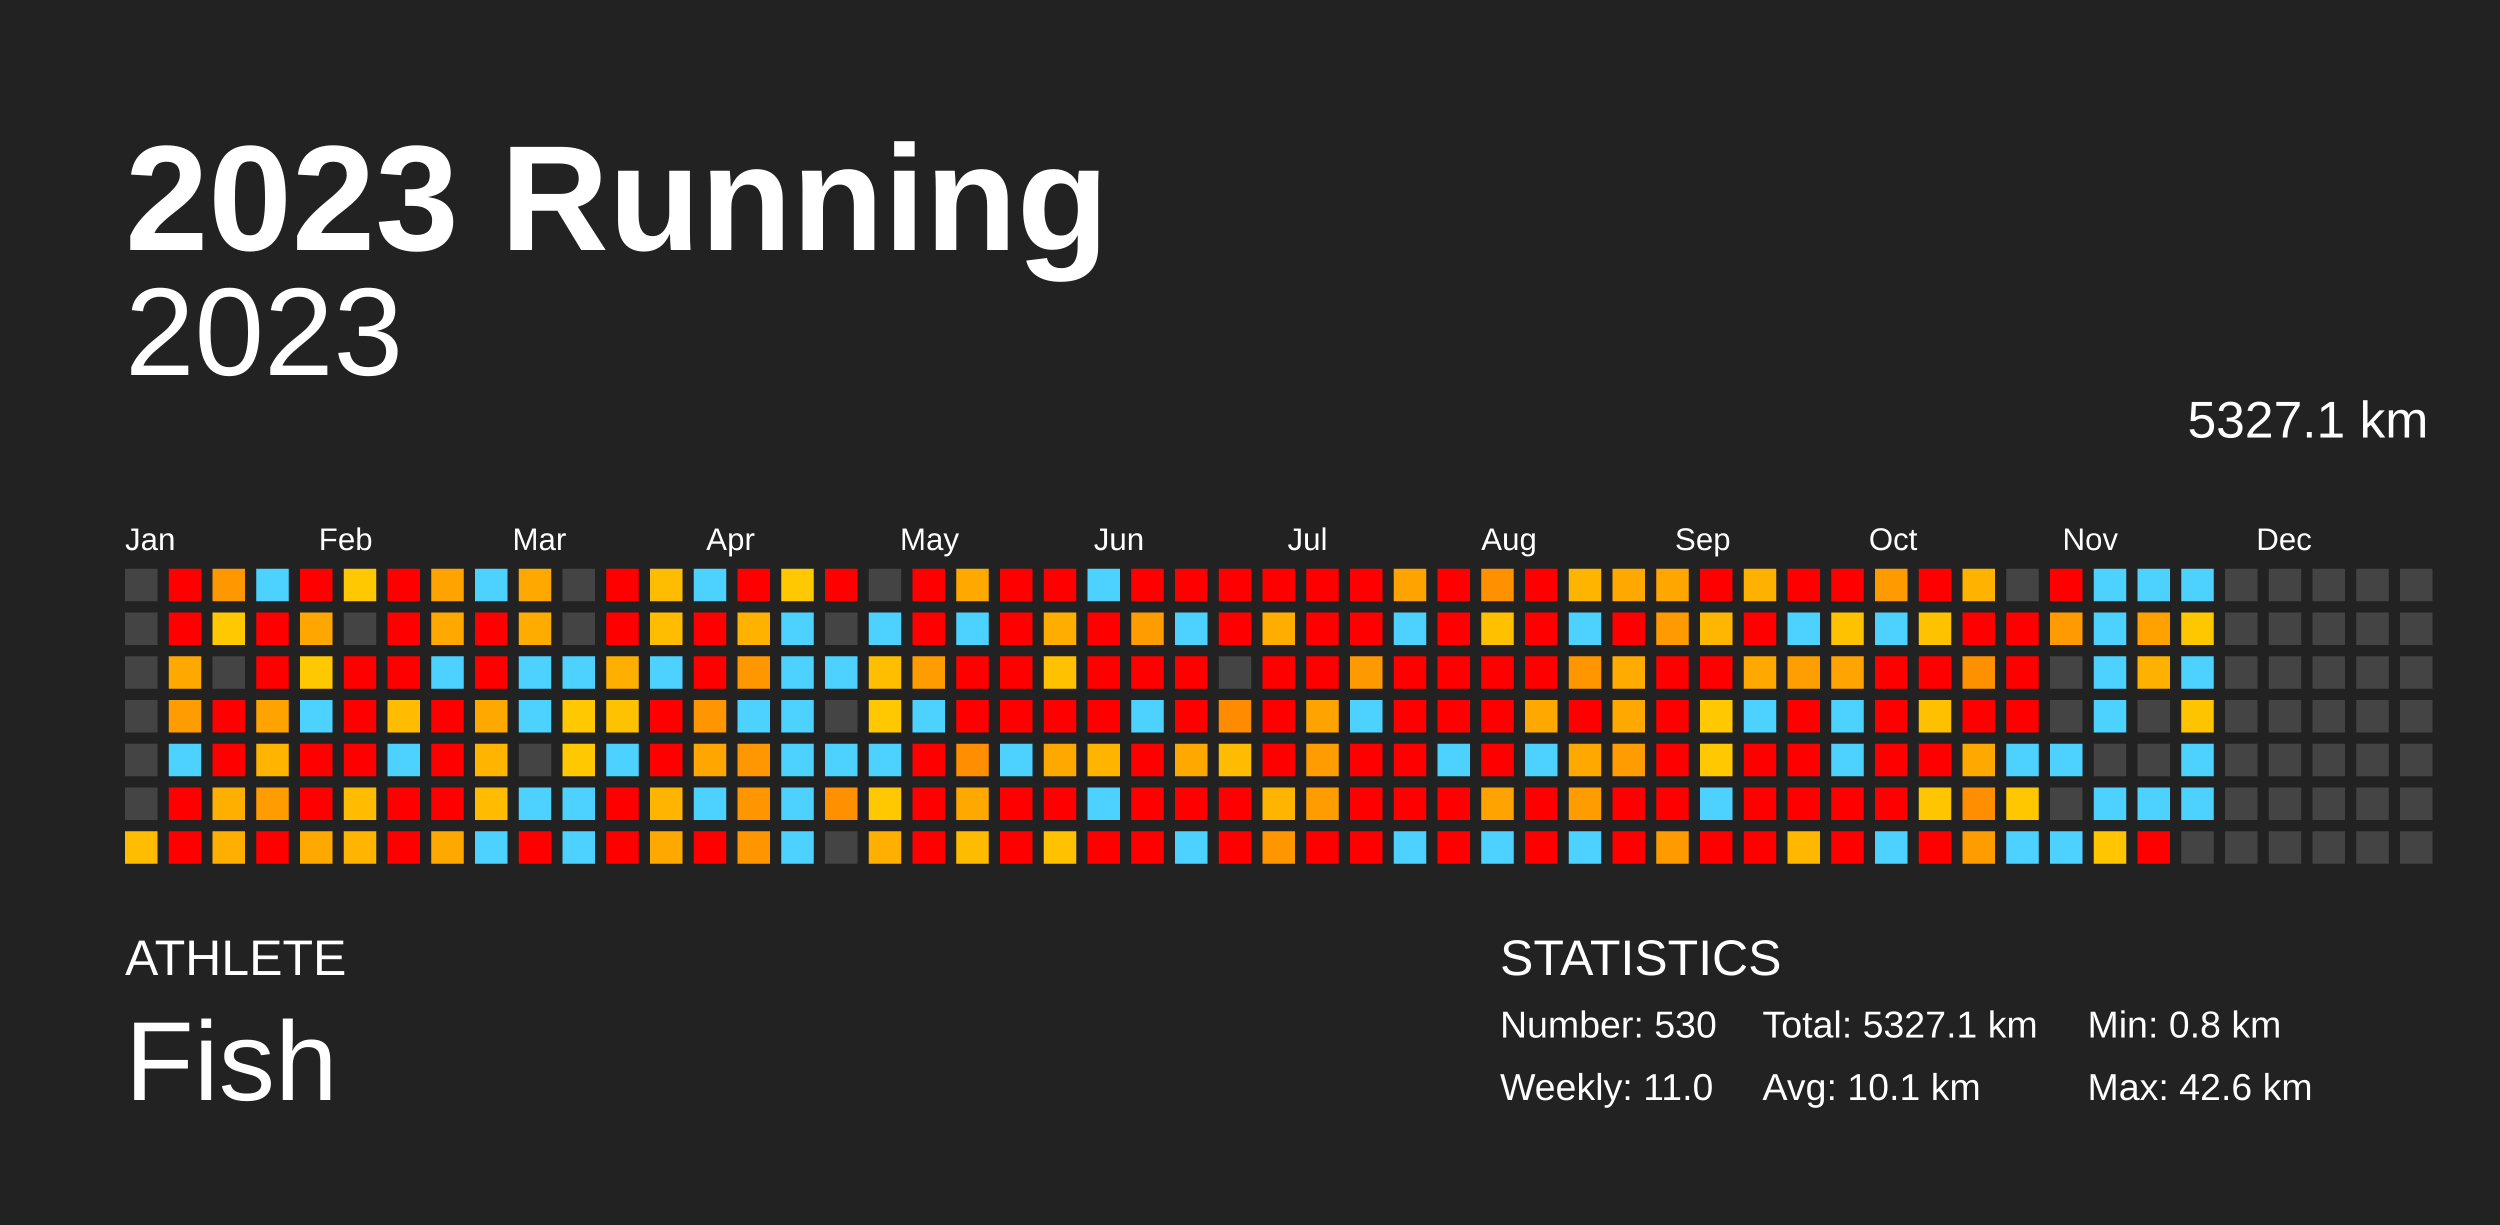
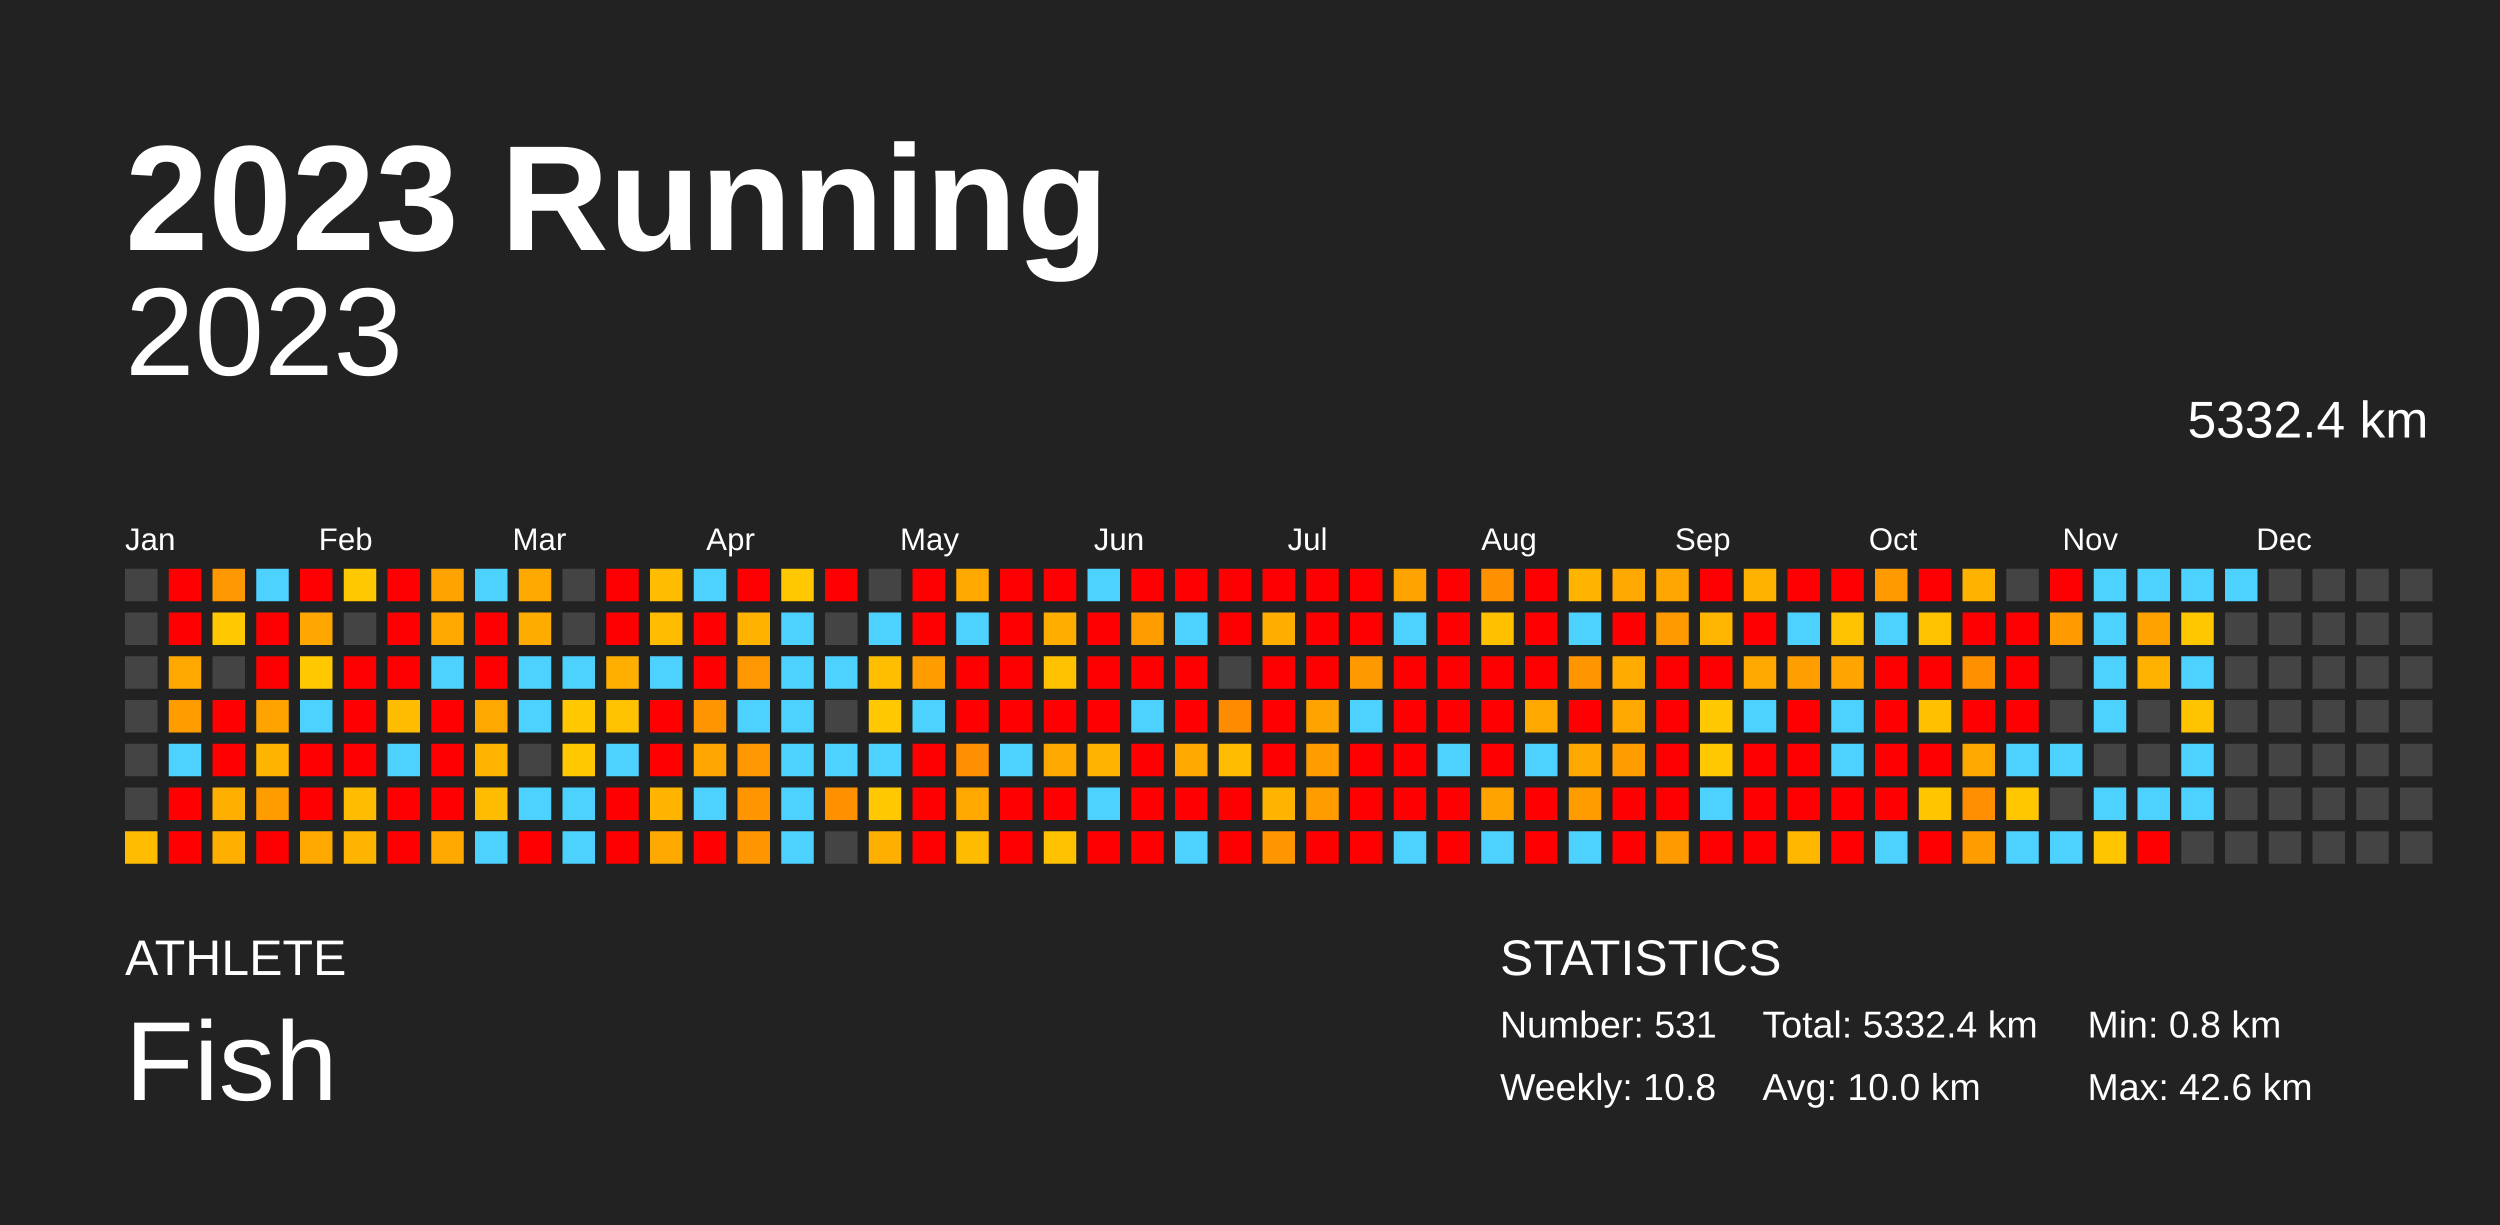
<svg xmlns="http://www.w3.org/2000/svg" baseProfile="full" height="98mm" version="1.1" viewBox="0,0,200,98" width="200mm">
  <defs />
  <rect fill="#222222" height="98" width="200" x="0" y="0" />
  <text fill="#FFFFFF" style="font-size:12px; font-family:Arial; font-weight:bold;" x="10" y="20">2023 Running</text>
  <text fill="#FFFFFF" style="font-size:4px; font-family:Arial" x="10" y="78">ATHLETE</text>
  <text fill="#FFFFFF" style="font-size:9px; font-family:Arial" x="10" y="88">Fish</text>
  <text fill="#FFFFFF" style="font-size:4px; font-family:Arial" x="120" y="78">STATISTICS</text>
-   <text fill="#FFFFFF" style="font-size:3px; font-family:Arial" x="120" y="83">Number: 530</text>
-   <text fill="#FFFFFF" style="font-size:3px; font-family:Arial" x="120" y="88">Weekly: 11.0</text>
-   <text fill="#FFFFFF" style="font-size:3px; font-family:Arial" x="141" y="83">Total: 5327.1 km</text>
-   <text fill="#FFFFFF" style="font-size:3px; font-family:Arial" x="141" y="88">Avg: 10.1 km</text>
+   <text fill="#FFFFFF" style="font-size:3px; font-family:Arial" x="120" y="83">Number: 531</text>
+   <text fill="#FFFFFF" style="font-size:3px; font-family:Arial" x="120" y="88">Weekly: 10.8</text>
+   <text fill="#FFFFFF" style="font-size:3px; font-family:Arial" x="141" y="83">Total: 5332.4 km</text>
+   <text fill="#FFFFFF" style="font-size:3px; font-family:Arial" x="141" y="88">Avg: 10.0 km</text>
  <text fill="#FFFFFF" style="font-size:3px; font-family:Arial" x="167" y="83">Min: 0.8 km</text>
  <text fill="#FFFFFF" style="font-size:3px; font-family:Arial" x="167" y="88">Max: 42.6 km</text>
  <text alignment-baseline="hanging" fill="#FFFFFF" style="font-size:10.0px; font-family:Arial;" x="10" y="30">2023</text>
-   <text alignment-baseline="hanging" fill="#FFFFFF" style="font-size:4.125px; font-family:Arial;" x="175" y="35">5327.1 km</text>
+   <text alignment-baseline="hanging" fill="#FFFFFF" style="font-size:4.125px; font-family:Arial;" x="175" y="35">5332.4 km</text>
  <text fill="#FFFFFF" style="font-size:2.5px; font-family:Arial" x="10.0" y="44">Jan</text>
  <text fill="#FFFFFF" style="font-size:2.5px; font-family:Arial" x="25.5" y="44">Feb</text>
  <text fill="#FFFFFF" style="font-size:2.5px; font-family:Arial" x="41.0" y="44">Mar</text>
  <text fill="#FFFFFF" style="font-size:2.5px; font-family:Arial" x="56.5" y="44">Apr</text>
  <text fill="#FFFFFF" style="font-size:2.5px; font-family:Arial" x="72.0" y="44">May</text>
  <text fill="#FFFFFF" style="font-size:2.5px; font-family:Arial" x="87.5" y="44">Jun</text>
  <text fill="#FFFFFF" style="font-size:2.5px; font-family:Arial" x="103.0" y="44">Jul</text>
  <text fill="#FFFFFF" style="font-size:2.5px; font-family:Arial" x="118.5" y="44">Aug</text>
  <text fill="#FFFFFF" style="font-size:2.5px; font-family:Arial" x="134.0" y="44">Sep</text>
  <text fill="#FFFFFF" style="font-size:2.5px; font-family:Arial" x="149.5" y="44">Oct</text>
  <text fill="#FFFFFF" style="font-size:2.5px; font-family:Arial" x="165.0" y="44">Nov</text>
  <text fill="#FFFFFF" style="font-size:2.5px; font-family:Arial" x="180.5" y="44">Dec</text>
  <rect fill="#444444" height="2.6" width="2.6" x="10.0" y="45.5" />
  <rect fill="#444444" height="2.6" width="2.6" x="10.0" y="49.0" />
  <rect fill="#444444" height="2.6" width="2.6" x="10.0" y="52.5" />
  <rect fill="#444444" height="2.6" width="2.6" x="10.0" y="56.0" />
  <rect fill="#444444" height="2.6" width="2.6" x="10.0" y="59.5" />
  <rect fill="#444444" height="2.6" width="2.6" x="10.0" y="63.0" />
  <rect fill="#ffbc00" height="2.6" width="2.6" x="10.0" y="66.5" />
  <rect fill="red" height="2.6" width="2.6" x="13.5" y="45.5" />
  <rect fill="red" height="2.6" width="2.6" x="13.5" y="49.0" />
  <rect fill="#ffa900" height="2.6" width="2.6" x="13.5" y="52.5" />
  <rect fill="#ff9d00" height="2.6" width="2.6" x="13.5" y="56.0" />
  <rect fill="#4dd2ff" height="2.6" width="2.6" x="13.5" y="59.5" />
  <rect fill="red" height="2.6" width="2.6" x="13.5" y="63.0" />
  <rect fill="red" height="2.6" width="2.6" x="13.5" y="66.5" />
  <rect fill="#ff9700" height="2.6" width="2.6" x="17.0" y="45.5" />
  <rect fill="#ffc800" height="2.6" width="2.6" x="17.0" y="49.0" />
  <rect fill="#444444" height="2.6" width="2.6" x="17.0" y="52.5" />
  <rect fill="red" height="2.6" width="2.6" x="17.0" y="56.0" />
  <rect fill="red" height="2.6" width="2.6" x="17.0" y="59.5" />
  <rect fill="#ffaf00" height="2.6" width="2.6" x="17.0" y="63.0" />
  <rect fill="#ffaf00" height="2.6" width="2.6" x="17.0" y="66.5" />
  <rect fill="#4dd2ff" height="2.6" width="2.6" x="20.5" y="45.5" />
  <rect fill="red" height="2.6" width="2.6" x="20.5" y="49.0" />
  <rect fill="red" height="2.6" width="2.6" x="20.5" y="52.5" />
  <rect fill="#ffa300" height="2.6" width="2.6" x="20.5" y="56.0" />
  <rect fill="#ffb500" height="2.6" width="2.6" x="20.5" y="59.5" />
  <rect fill="#ff9d00" height="2.6" width="2.6" x="20.5" y="63.0" />
  <rect fill="red" height="2.6" width="2.6" x="20.5" y="66.5" />
  <rect fill="red" height="2.6" width="2.6" x="24.0" y="45.5" />
  <rect fill="#ffa700" height="2.6" width="2.6" x="24.0" y="49.0" />
  <rect fill="#ffc800" height="2.6" width="2.6" x="24.0" y="52.5" />
  <rect fill="#4dd2ff" height="2.6" width="2.6" x="24.0" y="56.0" />
  <rect fill="red" height="2.6" width="2.6" x="24.0" y="59.5" />
  <rect fill="red" height="2.6" width="2.6" x="24.0" y="63.0" />
  <rect fill="#ffa900" height="2.6" width="2.6" x="24.0" y="66.5" />
  <rect fill="#ffc800" height="2.6" width="2.6" x="27.5" y="45.5" />
  <rect fill="#444444" height="2.6" width="2.6" x="27.5" y="49.0" />
  <rect fill="red" height="2.6" width="2.6" x="27.5" y="52.5" />
  <rect fill="red" height="2.6" width="2.6" x="27.5" y="56.0" />
  <rect fill="red" height="2.6" width="2.6" x="27.5" y="59.5" />
  <rect fill="#ffbc00" height="2.6" width="2.6" x="27.5" y="63.0" />
  <rect fill="#ffb500" height="2.6" width="2.6" x="27.5" y="66.5" />
  <rect fill="red" height="2.6" width="2.6" x="31.0" y="45.5" />
  <rect fill="red" height="2.6" width="2.6" x="31.0" y="49.0" />
  <rect fill="red" height="2.6" width="2.6" x="31.0" y="52.5" />
  <rect fill="#ffbc00" height="2.6" width="2.6" x="31.0" y="56.0" />
  <rect fill="#4dd2ff" height="2.6" width="2.6" x="31.0" y="59.5" />
  <rect fill="red" height="2.6" width="2.6" x="31.0" y="63.0" />
  <rect fill="red" height="2.6" width="2.6" x="31.0" y="66.5" />
  <rect fill="#ffa300" height="2.6" width="2.6" x="34.5" y="45.5" />
  <rect fill="#ffa900" height="2.6" width="2.6" x="34.5" y="49.0" />
  <rect fill="#4dd2ff" height="2.6" width="2.6" x="34.5" y="52.5" />
  <rect fill="red" height="2.6" width="2.6" x="34.5" y="56.0" />
  <rect fill="red" height="2.6" width="2.6" x="34.5" y="59.5" />
  <rect fill="red" height="2.6" width="2.6" x="34.5" y="63.0" />
  <rect fill="#ffa900" height="2.6" width="2.6" x="34.5" y="66.5" />
  <rect fill="#4dd2ff" height="2.6" width="2.6" x="38.0" y="45.5" />
  <rect fill="red" height="2.6" width="2.6" x="38.0" y="49.0" />
  <rect fill="red" height="2.6" width="2.6" x="38.0" y="52.5" />
  <rect fill="#ffa900" height="2.6" width="2.6" x="38.0" y="56.0" />
  <rect fill="#ffb400" height="2.6" width="2.6" x="38.0" y="59.5" />
  <rect fill="#ffbc00" height="2.6" width="2.6" x="38.0" y="63.0" />
  <rect fill="#4dd2ff" height="2.6" width="2.6" x="38.0" y="66.5" />
  <rect fill="#ffa900" height="2.6" width="2.6" x="41.5" y="45.5" />
  <rect fill="#ffac00" height="2.6" width="2.6" x="41.5" y="49.0" />
  <rect fill="#4dd2ff" height="2.6" width="2.6" x="41.5" y="52.5" />
  <rect fill="#4dd2ff" height="2.6" width="2.6" x="41.5" y="56.0" />
  <rect fill="#444444" height="2.6" width="2.6" x="41.5" y="59.5" />
  <rect fill="#4dd2ff" height="2.6" width="2.6" x="41.5" y="63.0" />
  <rect fill="red" height="2.6" width="2.6" x="41.5" y="66.5" />
  <rect fill="#444444" height="2.6" width="2.6" x="45.0" y="45.5" />
  <rect fill="#444444" height="2.6" width="2.6" x="45.0" y="49.0" />
  <rect fill="#4dd2ff" height="2.6" width="2.6" x="45.0" y="52.5" />
  <rect fill="#ffc800" height="2.6" width="2.6" x="45.0" y="56.0" />
  <rect fill="#ffc800" height="2.6" width="2.6" x="45.0" y="59.5" />
  <rect fill="#4dd2ff" height="2.6" width="2.6" x="45.0" y="63.0" />
  <rect fill="#4dd2ff" height="2.6" width="2.6" x="45.0" y="66.5" />
  <rect fill="red" height="2.6" width="2.6" x="48.5" y="45.5" />
  <rect fill="red" height="2.6" width="2.6" x="48.5" y="49.0" />
  <rect fill="#ffaf00" height="2.6" width="2.6" x="48.5" y="52.5" />
  <rect fill="#ffc200" height="2.6" width="2.6" x="48.5" y="56.0" />
  <rect fill="#4dd2ff" height="2.6" width="2.6" x="48.5" y="59.5" />
  <rect fill="red" height="2.6" width="2.6" x="48.5" y="63.0" />
  <rect fill="red" height="2.6" width="2.6" x="48.5" y="66.5" />
  <rect fill="#ffbc00" height="2.6" width="2.6" x="52.0" y="45.5" />
  <rect fill="#ffbc00" height="2.6" width="2.6" x="52.0" y="49.0" />
  <rect fill="#4dd2ff" height="2.6" width="2.6" x="52.0" y="52.5" />
  <rect fill="red" height="2.6" width="2.6" x="52.0" y="56.0" />
  <rect fill="red" height="2.6" width="2.6" x="52.0" y="59.5" />
  <rect fill="#ffb500" height="2.6" width="2.6" x="52.0" y="63.0" />
  <rect fill="#ffa900" height="2.6" width="2.6" x="52.0" y="66.5" />
  <rect fill="#4dd2ff" height="2.6" width="2.6" x="55.5" y="45.5" />
  <rect fill="red" height="2.6" width="2.6" x="55.5" y="49.0" />
  <rect fill="red" height="2.6" width="2.6" x="55.5" y="52.5" />
  <rect fill="#ff9500" height="2.6" width="2.6" x="55.5" y="56.0" />
  <rect fill="#ffa600" height="2.6" width="2.6" x="55.5" y="59.5" />
  <rect fill="#4dd2ff" height="2.6" width="2.6" x="55.5" y="63.0" />
  <rect fill="red" height="2.6" width="2.6" x="55.5" y="66.5" />
  <rect fill="red" height="2.6" width="2.6" x="59.0" y="45.5" />
  <rect fill="#ffb300" height="2.6" width="2.6" x="59.0" y="49.0" />
  <rect fill="#ff9700" height="2.6" width="2.6" x="59.0" y="52.5" />
  <rect fill="#4dd2ff" height="2.6" width="2.6" x="59.0" y="56.0" />
  <rect fill="#ff9700" height="2.6" width="2.6" x="59.0" y="59.5" />
  <rect fill="#ff9600" height="2.6" width="2.6" x="59.0" y="63.0" />
  <rect fill="#ff9600" height="2.6" width="2.6" x="59.0" y="66.5" />
  <rect fill="#ffc800" height="2.6" width="2.6" x="62.5" y="45.5" />
  <rect fill="#4dd2ff" height="2.6" width="2.6" x="62.5" y="49.0" />
  <rect fill="#4dd2ff" height="2.6" width="2.6" x="62.5" y="52.5" />
  <rect fill="#4dd2ff" height="2.6" width="2.6" x="62.5" y="56.0" />
  <rect fill="#4dd2ff" height="2.6" width="2.6" x="62.5" y="59.5" />
  <rect fill="#4dd2ff" height="2.6" width="2.6" x="62.5" y="63.0" />
  <rect fill="#4dd2ff" height="2.6" width="2.6" x="62.5" y="66.5" />
  <rect fill="red" height="2.6" width="2.6" x="66.0" y="45.5" />
  <rect fill="#444444" height="2.6" width="2.6" x="66.0" y="49.0" />
  <rect fill="#4dd2ff" height="2.6" width="2.6" x="66.0" y="52.5" />
  <rect fill="#444444" height="2.6" width="2.6" x="66.0" y="56.0" />
  <rect fill="#4dd2ff" height="2.6" width="2.6" x="66.0" y="59.5" />
  <rect fill="#ff9100" height="2.6" width="2.6" x="66.0" y="63.0" />
  <rect fill="#444444" height="2.6" width="2.6" x="66.0" y="66.5" />
  <rect fill="#444444" height="2.6" width="2.6" x="69.5" y="45.5" />
  <rect fill="#4dd2ff" height="2.6" width="2.6" x="69.5" y="49.0" />
  <rect fill="#ffbf00" height="2.6" width="2.6" x="69.5" y="52.5" />
  <rect fill="#ffc800" height="2.6" width="2.6" x="69.5" y="56.0" />
  <rect fill="#4dd2ff" height="2.6" width="2.6" x="69.5" y="59.5" />
  <rect fill="#ffc800" height="2.6" width="2.6" x="69.5" y="63.0" />
  <rect fill="#ffaf00" height="2.6" width="2.6" x="69.5" y="66.5" />
  <rect fill="red" height="2.6" width="2.6" x="73.0" y="45.5" />
  <rect fill="red" height="2.6" width="2.6" x="73.0" y="49.0" />
  <rect fill="#ff9d00" height="2.6" width="2.6" x="73.0" y="52.5" />
  <rect fill="#4dd2ff" height="2.6" width="2.6" x="73.0" y="56.0" />
  <rect fill="red" height="2.6" width="2.6" x="73.0" y="59.5" />
  <rect fill="red" height="2.6" width="2.6" x="73.0" y="63.0" />
  <rect fill="red" height="2.6" width="2.6" x="73.0" y="66.5" />
  <rect fill="#ffa900" height="2.6" width="2.6" x="76.5" y="45.5" />
  <rect fill="#4dd2ff" height="2.6" width="2.6" x="76.5" y="49.0" />
  <rect fill="red" height="2.6" width="2.6" x="76.5" y="52.5" />
  <rect fill="red" height="2.6" width="2.6" x="76.5" y="56.0" />
  <rect fill="#ff8e00" height="2.6" width="2.6" x="76.5" y="59.5" />
  <rect fill="#ffa900" height="2.6" width="2.6" x="76.5" y="63.0" />
  <rect fill="#ffbb00" height="2.6" width="2.6" x="76.5" y="66.5" />
  <rect fill="red" height="2.6" width="2.6" x="80.0" y="45.5" />
  <rect fill="red" height="2.6" width="2.6" x="80.0" y="49.0" />
  <rect fill="red" height="2.6" width="2.6" x="80.0" y="52.5" />
  <rect fill="red" height="2.6" width="2.6" x="80.0" y="56.0" />
  <rect fill="#4dd2ff" height="2.6" width="2.6" x="80.0" y="59.5" />
  <rect fill="red" height="2.6" width="2.6" x="80.0" y="63.0" />
  <rect fill="red" height="2.6" width="2.6" x="80.0" y="66.5" />
  <rect fill="red" height="2.6" width="2.6" x="83.5" y="45.5" />
  <rect fill="#ffae00" height="2.6" width="2.6" x="83.5" y="49.0" />
  <rect fill="#ffc100" height="2.6" width="2.6" x="83.5" y="52.5" />
  <rect fill="red" height="2.6" width="2.6" x="83.5" y="56.0" />
  <rect fill="#ffa900" height="2.6" width="2.6" x="83.5" y="59.5" />
  <rect fill="red" height="2.6" width="2.6" x="83.5" y="63.0" />
  <rect fill="#ffc100" height="2.6" width="2.6" x="83.5" y="66.5" />
  <rect fill="#4dd2ff" height="2.6" width="2.6" x="87.0" y="45.5" />
  <rect fill="red" height="2.6" width="2.6" x="87.0" y="49.0" />
  <rect fill="red" height="2.6" width="2.6" x="87.0" y="52.5" />
  <rect fill="red" height="2.6" width="2.6" x="87.0" y="56.0" />
  <rect fill="#ffb500" height="2.6" width="2.6" x="87.0" y="59.5" />
  <rect fill="#4dd2ff" height="2.6" width="2.6" x="87.0" y="63.0" />
  <rect fill="red" height="2.6" width="2.6" x="87.0" y="66.5" />
  <rect fill="red" height="2.6" width="2.6" x="90.5" y="45.5" />
  <rect fill="#ff9c00" height="2.6" width="2.6" x="90.5" y="49.0" />
  <rect fill="red" height="2.6" width="2.6" x="90.5" y="52.5" />
  <rect fill="#4dd2ff" height="2.6" width="2.6" x="90.5" y="56.0" />
  <rect fill="red" height="2.6" width="2.6" x="90.5" y="59.5" />
  <rect fill="red" height="2.6" width="2.6" x="90.5" y="63.0" />
  <rect fill="red" height="2.6" width="2.6" x="90.5" y="66.5" />
  <rect fill="red" height="2.6" width="2.6" x="94.0" y="45.5" />
  <rect fill="#4dd2ff" height="2.6" width="2.6" x="94.0" y="49.0" />
  <rect fill="red" height="2.6" width="2.6" x="94.0" y="52.5" />
  <rect fill="red" height="2.6" width="2.6" x="94.0" y="56.0" />
  <rect fill="#ffa900" height="2.6" width="2.6" x="94.0" y="59.5" />
  <rect fill="red" height="2.6" width="2.6" x="94.0" y="63.0" />
  <rect fill="#4dd2ff" height="2.6" width="2.6" x="94.0" y="66.5" />
  <rect fill="red" height="2.6" width="2.6" x="97.5" y="45.5" />
  <rect fill="red" height="2.6" width="2.6" x="97.5" y="49.0" />
  <rect fill="#444444" height="2.6" width="2.6" x="97.5" y="52.5" />
  <rect fill="#ff8b00" height="2.6" width="2.6" x="97.5" y="56.0" />
  <rect fill="#ffbc00" height="2.6" width="2.6" x="97.5" y="59.5" />
  <rect fill="red" height="2.6" width="2.6" x="97.5" y="63.0" />
  <rect fill="red" height="2.6" width="2.6" x="97.5" y="66.5" />
  <rect fill="red" height="2.6" width="2.6" x="101.0" y="45.5" />
  <rect fill="#ffae00" height="2.6" width="2.6" x="101.0" y="49.0" />
  <rect fill="red" height="2.6" width="2.6" x="101.0" y="52.5" />
  <rect fill="red" height="2.6" width="2.6" x="101.0" y="56.0" />
  <rect fill="red" height="2.6" width="2.6" x="101.0" y="59.5" />
  <rect fill="#ffb500" height="2.6" width="2.6" x="101.0" y="63.0" />
  <rect fill="#ff9600" height="2.6" width="2.6" x="101.0" y="66.5" />
  <rect fill="red" height="2.6" width="2.6" x="104.5" y="45.5" />
  <rect fill="red" height="2.6" width="2.6" x="104.5" y="49.0" />
  <rect fill="red" height="2.6" width="2.6" x="104.5" y="52.5" />
  <rect fill="#ffa300" height="2.6" width="2.6" x="104.5" y="56.0" />
  <rect fill="#ff9c00" height="2.6" width="2.6" x="104.5" y="59.5" />
  <rect fill="#ff9d00" height="2.6" width="2.6" x="104.5" y="63.0" />
  <rect fill="red" height="2.6" width="2.6" x="104.5" y="66.5" />
  <rect fill="red" height="2.6" width="2.6" x="108.0" y="45.5" />
  <rect fill="red" height="2.6" width="2.6" x="108.0" y="49.0" />
  <rect fill="#ff9900" height="2.6" width="2.6" x="108.0" y="52.5" />
  <rect fill="#4dd2ff" height="2.6" width="2.6" x="108.0" y="56.0" />
  <rect fill="red" height="2.6" width="2.6" x="108.0" y="59.5" />
  <rect fill="red" height="2.6" width="2.6" x="108.0" y="63.0" />
  <rect fill="red" height="2.6" width="2.6" x="108.0" y="66.5" />
  <rect fill="#ffa300" height="2.6" width="2.6" x="111.5" y="45.5" />
  <rect fill="#4dd2ff" height="2.6" width="2.6" x="111.5" y="49.0" />
  <rect fill="red" height="2.6" width="2.6" x="111.5" y="52.5" />
  <rect fill="red" height="2.6" width="2.6" x="111.5" y="56.0" />
  <rect fill="red" height="2.6" width="2.6" x="111.5" y="59.5" />
  <rect fill="red" height="2.6" width="2.6" x="111.5" y="63.0" />
  <rect fill="#4dd2ff" height="2.6" width="2.6" x="111.5" y="66.5" />
  <rect fill="red" height="2.6" width="2.6" x="115.0" y="45.5" />
  <rect fill="red" height="2.6" width="2.6" x="115.0" y="49.0" />
  <rect fill="red" height="2.6" width="2.6" x="115.0" y="52.5" />
  <rect fill="red" height="2.6" width="2.6" x="115.0" y="56.0" />
  <rect fill="#4dd2ff" height="2.6" width="2.6" x="115.0" y="59.5" />
  <rect fill="red" height="2.6" width="2.6" x="115.0" y="63.0" />
  <rect fill="red" height="2.6" width="2.6" x="115.0" y="66.5" />
  <rect fill="#ff9000" height="2.6" width="2.6" x="118.5" y="45.5" />
  <rect fill="#ffc000" height="2.6" width="2.6" x="118.5" y="49.0" />
  <rect fill="red" height="2.6" width="2.6" x="118.5" y="52.5" />
  <rect fill="red" height="2.6" width="2.6" x="118.5" y="56.0" />
  <rect fill="red" height="2.6" width="2.6" x="118.5" y="59.5" />
  <rect fill="#ffa300" height="2.6" width="2.6" x="118.5" y="63.0" />
  <rect fill="#4dd2ff" height="2.6" width="2.6" x="118.5" y="66.5" />
  <rect fill="red" height="2.6" width="2.6" x="122.0" y="45.5" />
  <rect fill="red" height="2.6" width="2.6" x="122.0" y="49.0" />
  <rect fill="red" height="2.6" width="2.6" x="122.0" y="52.5" />
  <rect fill="#ffa800" height="2.6" width="2.6" x="122.0" y="56.0" />
  <rect fill="#4dd2ff" height="2.6" width="2.6" x="122.0" y="59.5" />
  <rect fill="red" height="2.6" width="2.6" x="122.0" y="63.0" />
  <rect fill="red" height="2.6" width="2.6" x="122.0" y="66.5" />
  <rect fill="#ffb500" height="2.6" width="2.6" x="125.5" y="45.5" />
  <rect fill="#4dd2ff" height="2.6" width="2.6" x="125.5" y="49.0" />
  <rect fill="#ff9600" height="2.6" width="2.6" x="125.5" y="52.5" />
  <rect fill="red" height="2.6" width="2.6" x="125.5" y="56.0" />
  <rect fill="#ffa800" height="2.6" width="2.6" x="125.5" y="59.5" />
  <rect fill="#ff9d00" height="2.6" width="2.6" x="125.5" y="63.0" />
  <rect fill="#4dd2ff" height="2.6" width="2.6" x="125.5" y="66.5" />
  <rect fill="#ffa800" height="2.6" width="2.6" x="129.0" y="45.5" />
  <rect fill="red" height="2.6" width="2.6" x="129.0" y="49.0" />
  <rect fill="#ffab00" height="2.6" width="2.6" x="129.0" y="52.5" />
  <rect fill="#ffa900" height="2.6" width="2.6" x="129.0" y="56.0" />
  <rect fill="#ff9d00" height="2.6" width="2.6" x="129.0" y="59.5" />
  <rect fill="red" height="2.6" width="2.6" x="129.0" y="63.0" />
  <rect fill="red" height="2.6" width="2.6" x="129.0" y="66.5" />
  <rect fill="#ffa600" height="2.6" width="2.6" x="132.5" y="45.5" />
  <rect fill="#ff9b00" height="2.6" width="2.6" x="132.5" y="49.0" />
  <rect fill="red" height="2.6" width="2.6" x="132.5" y="52.5" />
  <rect fill="red" height="2.6" width="2.6" x="132.5" y="56.0" />
  <rect fill="red" height="2.6" width="2.6" x="132.5" y="59.5" />
  <rect fill="red" height="2.6" width="2.6" x="132.5" y="63.0" />
  <rect fill="#ff9a00" height="2.6" width="2.6" x="132.5" y="66.5" />
  <rect fill="red" height="2.6" width="2.6" x="136.0" y="45.5" />
  <rect fill="#ffb600" height="2.6" width="2.6" x="136.0" y="49.0" />
  <rect fill="red" height="2.6" width="2.6" x="136.0" y="52.5" />
  <rect fill="#ffc800" height="2.6" width="2.6" x="136.0" y="56.0" />
  <rect fill="#ffc800" height="2.6" width="2.6" x="136.0" y="59.5" />
  <rect fill="#4dd2ff" height="2.6" width="2.6" x="136.0" y="63.0" />
  <rect fill="red" height="2.6" width="2.6" x="136.0" y="66.5" />
  <rect fill="#ffb100" height="2.6" width="2.6" x="139.5" y="45.5" />
  <rect fill="red" height="2.6" width="2.6" x="139.5" y="49.0" />
  <rect fill="#ffa800" height="2.6" width="2.6" x="139.5" y="52.5" />
  <rect fill="#4dd2ff" height="2.6" width="2.6" x="139.5" y="56.0" />
  <rect fill="red" height="2.6" width="2.6" x="139.5" y="59.5" />
  <rect fill="red" height="2.6" width="2.6" x="139.5" y="63.0" />
  <rect fill="red" height="2.6" width="2.6" x="139.5" y="66.5" />
  <rect fill="red" height="2.6" width="2.6" x="143.0" y="45.5" />
  <rect fill="#4dd2ff" height="2.6" width="2.6" x="143.0" y="49.0" />
  <rect fill="#ff9e00" height="2.6" width="2.6" x="143.0" y="52.5" />
  <rect fill="red" height="2.6" width="2.6" x="143.0" y="56.0" />
  <rect fill="red" height="2.6" width="2.6" x="143.0" y="59.5" />
  <rect fill="red" height="2.6" width="2.6" x="143.0" y="63.0" />
  <rect fill="#ffb700" height="2.6" width="2.6" x="143.0" y="66.5" />
  <rect fill="red" height="2.6" width="2.6" x="146.5" y="45.5" />
  <rect fill="#ffc200" height="2.6" width="2.6" x="146.5" y="49.0" />
  <rect fill="#ffa400" height="2.6" width="2.6" x="146.5" y="52.5" />
  <rect fill="#4dd2ff" height="2.6" width="2.6" x="146.5" y="56.0" />
  <rect fill="#4dd2ff" height="2.6" width="2.6" x="146.5" y="59.5" />
  <rect fill="red" height="2.6" width="2.6" x="146.5" y="63.0" />
  <rect fill="red" height="2.6" width="2.6" x="146.5" y="66.5" />
  <rect fill="#ff9b00" height="2.6" width="2.6" x="150.0" y="45.5" />
  <rect fill="#4dd2ff" height="2.6" width="2.6" x="150.0" y="49.0" />
  <rect fill="red" height="2.6" width="2.6" x="150.0" y="52.5" />
  <rect fill="red" height="2.6" width="2.6" x="150.0" y="56.0" />
  <rect fill="red" height="2.6" width="2.6" x="150.0" y="59.5" />
  <rect fill="red" height="2.6" width="2.6" x="150.0" y="63.0" />
  <rect fill="#4dd2ff" height="2.6" width="2.6" x="150.0" y="66.5" />
  <rect fill="red" height="2.6" width="2.6" x="153.5" y="45.5" />
  <rect fill="#ffc200" height="2.6" width="2.6" x="153.5" y="49.0" />
  <rect fill="red" height="2.6" width="2.6" x="153.5" y="52.5" />
  <rect fill="#ffc000" height="2.6" width="2.6" x="153.5" y="56.0" />
  <rect fill="red" height="2.6" width="2.6" x="153.5" y="59.5" />
  <rect fill="#ffc600" height="2.6" width="2.6" x="153.5" y="63.0" />
  <rect fill="red" height="2.6" width="2.6" x="153.5" y="66.5" />
  <rect fill="#ffb300" height="2.6" width="2.6" x="157.0" y="45.5" />
  <rect fill="red" height="2.6" width="2.6" x="157.0" y="49.0" />
  <rect fill="#ff9000" height="2.6" width="2.6" x="157.0" y="52.5" />
  <rect fill="red" height="2.6" width="2.6" x="157.0" y="56.0" />
  <rect fill="#ffa900" height="2.6" width="2.6" x="157.0" y="59.5" />
  <rect fill="#ff8f00" height="2.6" width="2.6" x="157.0" y="63.0" />
  <rect fill="#ff9c00" height="2.6" width="2.6" x="157.0" y="66.5" />
  <rect fill="#444444" height="2.6" width="2.6" x="160.5" y="45.5" />
  <rect fill="red" height="2.6" width="2.6" x="160.5" y="49.0" />
  <rect fill="red" height="2.6" width="2.6" x="160.5" y="52.5" />
  <rect fill="red" height="2.6" width="2.6" x="160.5" y="56.0" />
  <rect fill="#4dd2ff" height="2.6" width="2.6" x="160.5" y="59.5" />
  <rect fill="#ffc700" height="2.6" width="2.6" x="160.5" y="63.0" />
  <rect fill="#4dd2ff" height="2.6" width="2.6" x="160.5" y="66.5" />
  <rect fill="red" height="2.6" width="2.6" x="164.0" y="45.5" />
  <rect fill="#ff9b00" height="2.6" width="2.6" x="164.0" y="49.0" />
  <rect fill="#444444" height="2.6" width="2.6" x="164.0" y="52.5" />
  <rect fill="#444444" height="2.6" width="2.6" x="164.0" y="56.0" />
  <rect fill="#4dd2ff" height="2.6" width="2.6" x="164.0" y="59.5" />
  <rect fill="#444444" height="2.6" width="2.6" x="164.0" y="63.0" />
  <rect fill="#4dd2ff" height="2.6" width="2.6" x="164.0" y="66.5" />
  <rect fill="#4dd2ff" height="2.6" width="2.6" x="167.5" y="45.5" />
  <rect fill="#4dd2ff" height="2.6" width="2.6" x="167.5" y="49.0" />
  <rect fill="#4dd2ff" height="2.6" width="2.6" x="167.5" y="52.5" />
  <rect fill="#4dd2ff" height="2.6" width="2.6" x="167.5" y="56.0" />
  <rect fill="#444444" height="2.6" width="2.6" x="167.5" y="59.5" />
  <rect fill="#4dd2ff" height="2.6" width="2.6" x="167.5" y="63.0" />
  <rect fill="#ffc600" height="2.6" width="2.6" x="167.5" y="66.5" />
  <rect fill="#4dd2ff" height="2.6" width="2.6" x="171.0" y="45.5" />
  <rect fill="#ffa200" height="2.6" width="2.6" x="171.0" y="49.0" />
  <rect fill="#ffb100" height="2.6" width="2.6" x="171.0" y="52.5" />
  <rect fill="#444444" height="2.6" width="2.6" x="171.0" y="56.0" />
  <rect fill="#444444" height="2.6" width="2.6" x="171.0" y="59.5" />
  <rect fill="#4dd2ff" height="2.6" width="2.6" x="171.0" y="63.0" />
  <rect fill="red" height="2.6" width="2.6" x="171.0" y="66.5" />
  <rect fill="#4dd2ff" height="2.6" width="2.6" x="174.5" y="45.5" />
  <rect fill="#ffc700" height="2.6" width="2.6" x="174.5" y="49.0" />
  <rect fill="#4dd2ff" height="2.6" width="2.6" x="174.5" y="52.5" />
  <rect fill="#ffc400" height="2.6" width="2.6" x="174.5" y="56.0" />
  <rect fill="#4dd2ff" height="2.6" width="2.6" x="174.5" y="59.5" />
  <rect fill="#4dd2ff" height="2.6" width="2.6" x="174.5" y="63.0" />
  <rect fill="#444444" height="2.6" width="2.6" x="174.5" y="66.5" />
-   <rect fill="#444444" height="2.6" width="2.6" x="178.0" y="45.5" />
+   <rect fill="#4dd2ff" height="2.6" width="2.6" x="178.0" y="45.5" />
  <rect fill="#444444" height="2.6" width="2.6" x="178.0" y="49.0" />
  <rect fill="#444444" height="2.6" width="2.6" x="178.0" y="52.5" />
  <rect fill="#444444" height="2.6" width="2.6" x="178.0" y="56.0" />
  <rect fill="#444444" height="2.6" width="2.6" x="178.0" y="59.5" />
  <rect fill="#444444" height="2.6" width="2.6" x="178.0" y="63.0" />
  <rect fill="#444444" height="2.6" width="2.6" x="178.0" y="66.5" />
  <rect fill="#444444" height="2.6" width="2.6" x="181.5" y="45.5" />
  <rect fill="#444444" height="2.6" width="2.6" x="181.5" y="49.0" />
  <rect fill="#444444" height="2.6" width="2.6" x="181.5" y="52.5" />
  <rect fill="#444444" height="2.6" width="2.6" x="181.5" y="56.0" />
  <rect fill="#444444" height="2.6" width="2.6" x="181.5" y="59.5" />
  <rect fill="#444444" height="2.6" width="2.6" x="181.5" y="63.0" />
  <rect fill="#444444" height="2.6" width="2.6" x="181.5" y="66.5" />
  <rect fill="#444444" height="2.6" width="2.6" x="185.0" y="45.5" />
  <rect fill="#444444" height="2.6" width="2.6" x="185.0" y="49.0" />
  <rect fill="#444444" height="2.6" width="2.6" x="185.0" y="52.5" />
  <rect fill="#444444" height="2.6" width="2.6" x="185.0" y="56.0" />
  <rect fill="#444444" height="2.6" width="2.6" x="185.0" y="59.5" />
  <rect fill="#444444" height="2.6" width="2.6" x="185.0" y="63.0" />
  <rect fill="#444444" height="2.6" width="2.6" x="185.0" y="66.5" />
  <rect fill="#444444" height="2.6" width="2.6" x="188.5" y="45.5" />
  <rect fill="#444444" height="2.6" width="2.6" x="188.5" y="49.0" />
  <rect fill="#444444" height="2.6" width="2.6" x="188.5" y="52.5" />
  <rect fill="#444444" height="2.6" width="2.6" x="188.5" y="56.0" />
  <rect fill="#444444" height="2.6" width="2.6" x="188.5" y="59.5" />
  <rect fill="#444444" height="2.6" width="2.6" x="188.5" y="63.0" />
  <rect fill="#444444" height="2.6" width="2.6" x="188.5" y="66.5" />
  <rect fill="#444444" height="2.6" width="2.6" x="192.0" y="45.5" />
  <rect fill="#444444" height="2.6" width="2.6" x="192.0" y="49.0" />
  <rect fill="#444444" height="2.6" width="2.6" x="192.0" y="52.5" />
  <rect fill="#444444" height="2.6" width="2.6" x="192.0" y="56.0" />
  <rect fill="#444444" height="2.6" width="2.6" x="192.0" y="59.5" />
  <rect fill="#444444" height="2.6" width="2.6" x="192.0" y="63.0" />
  <rect fill="#444444" height="2.6" width="2.6" x="192.0" y="66.5" />
</svg>
